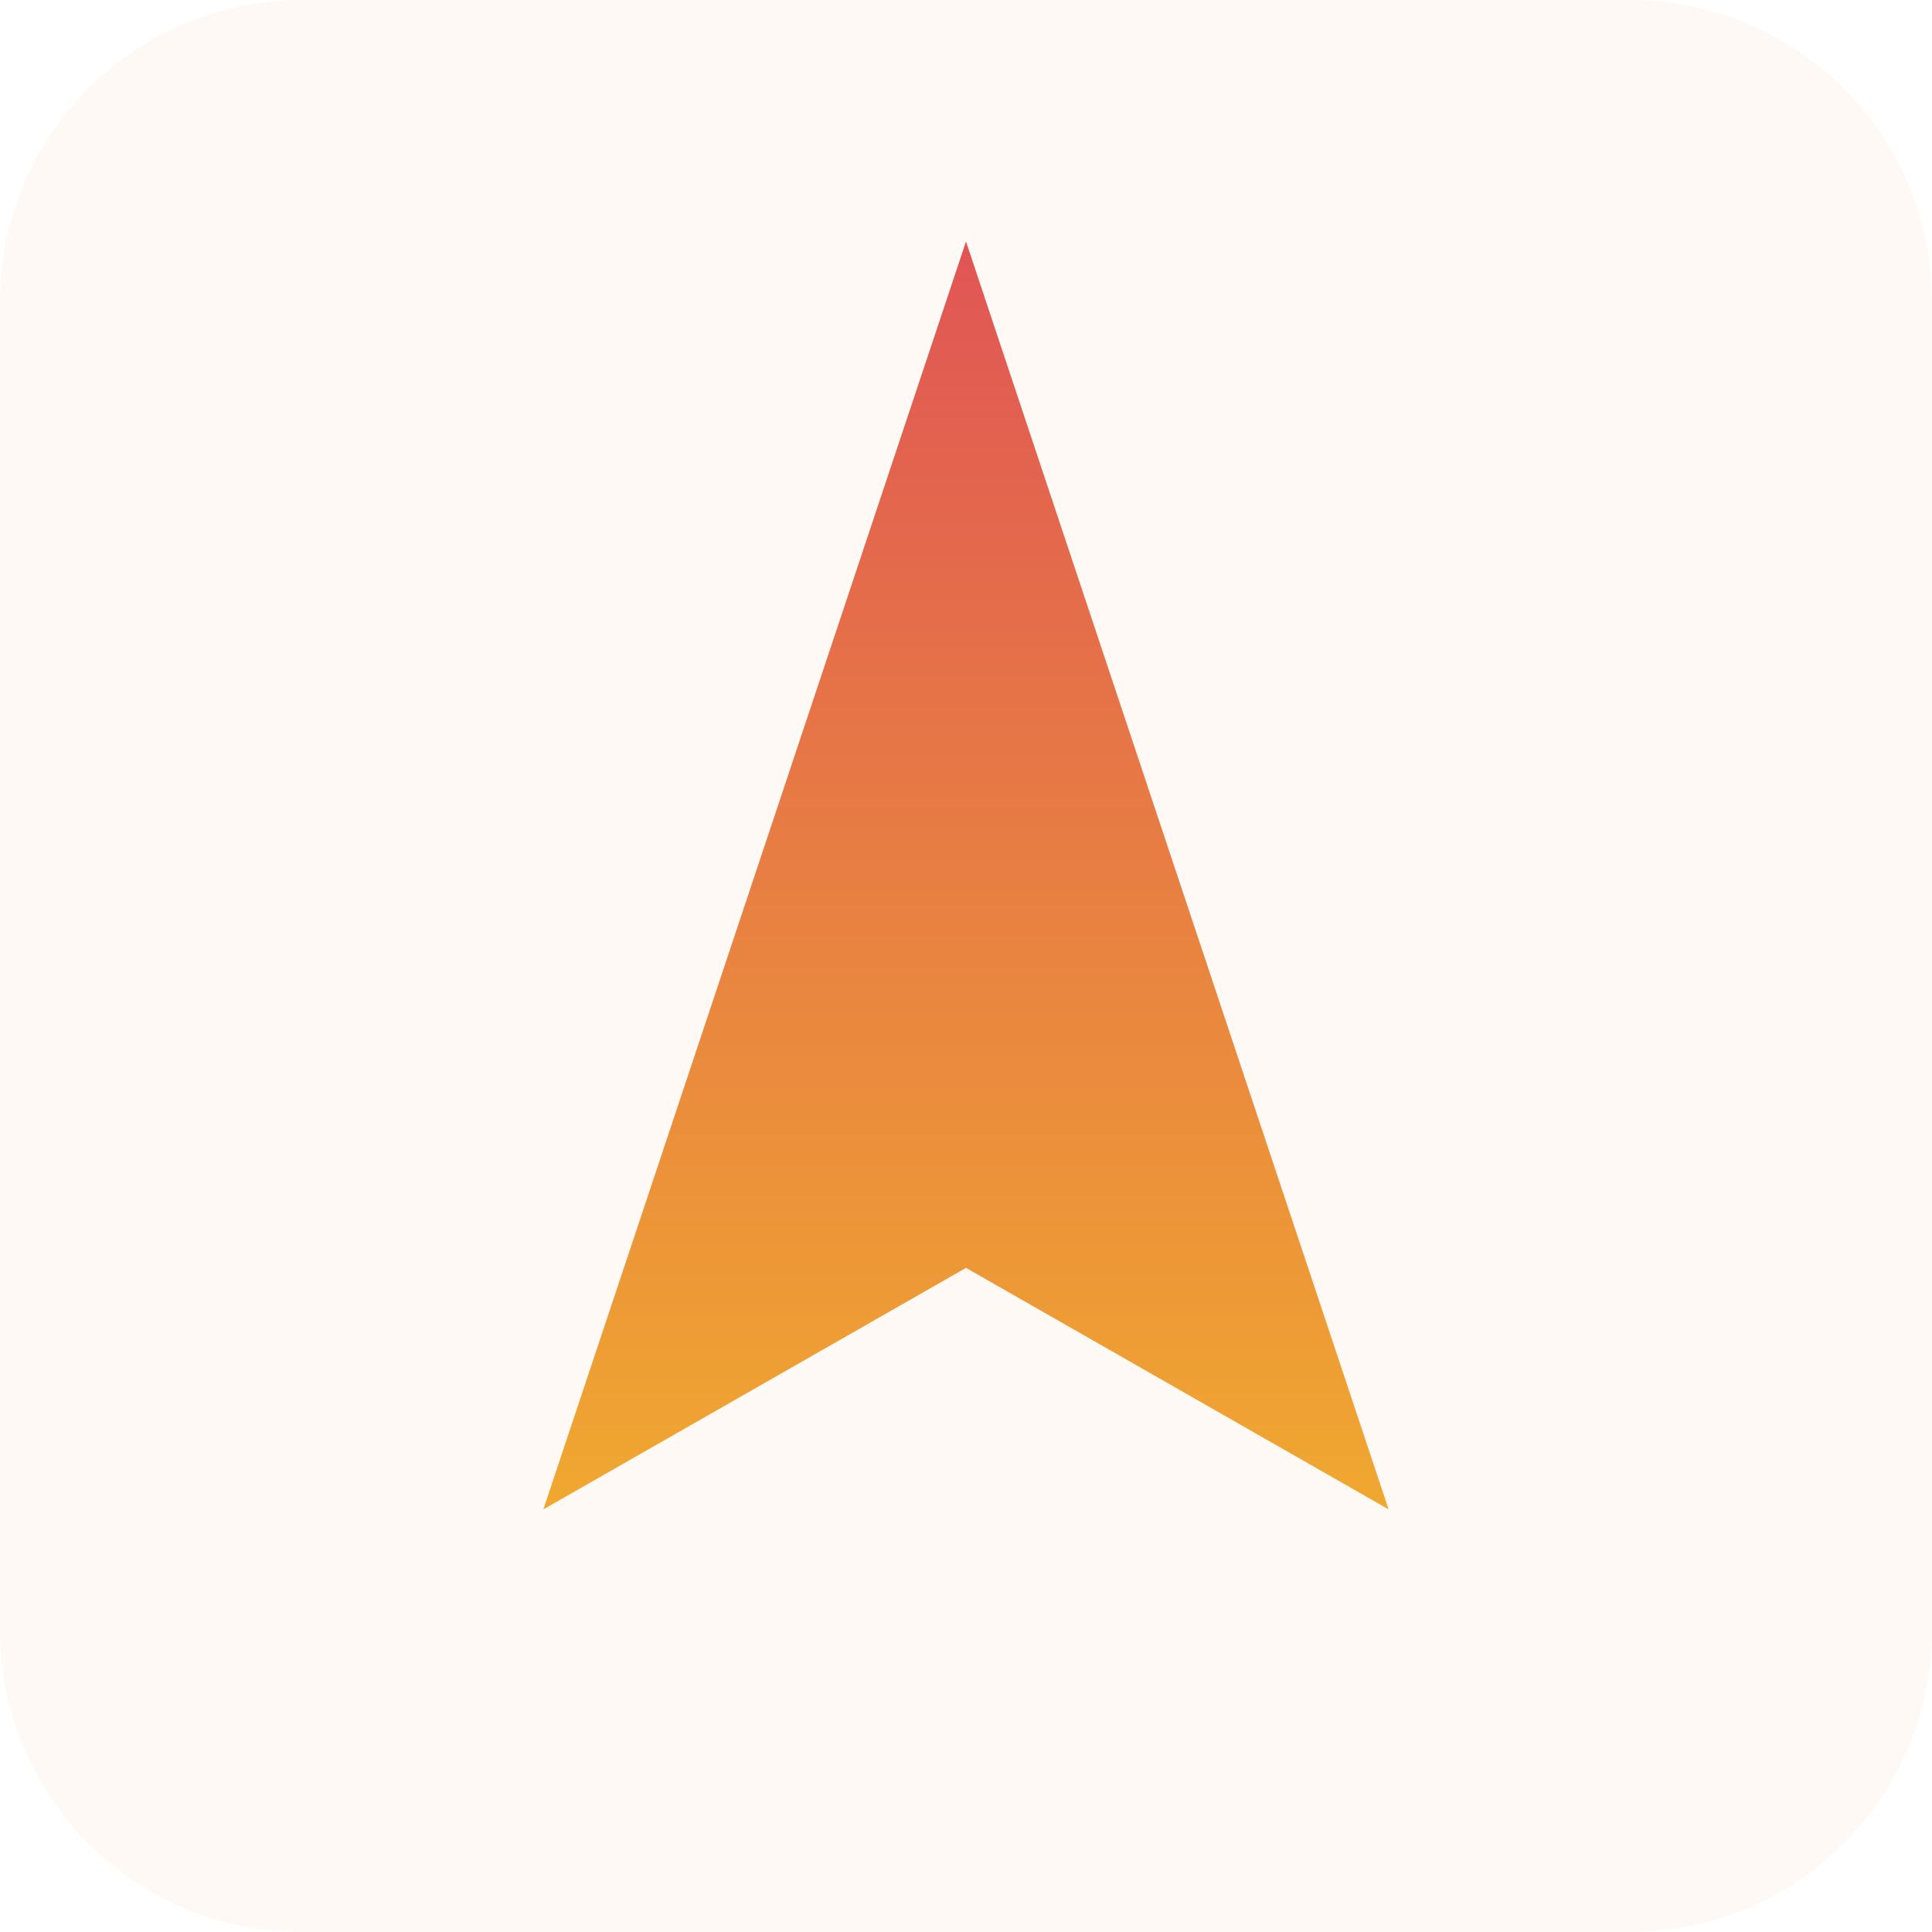
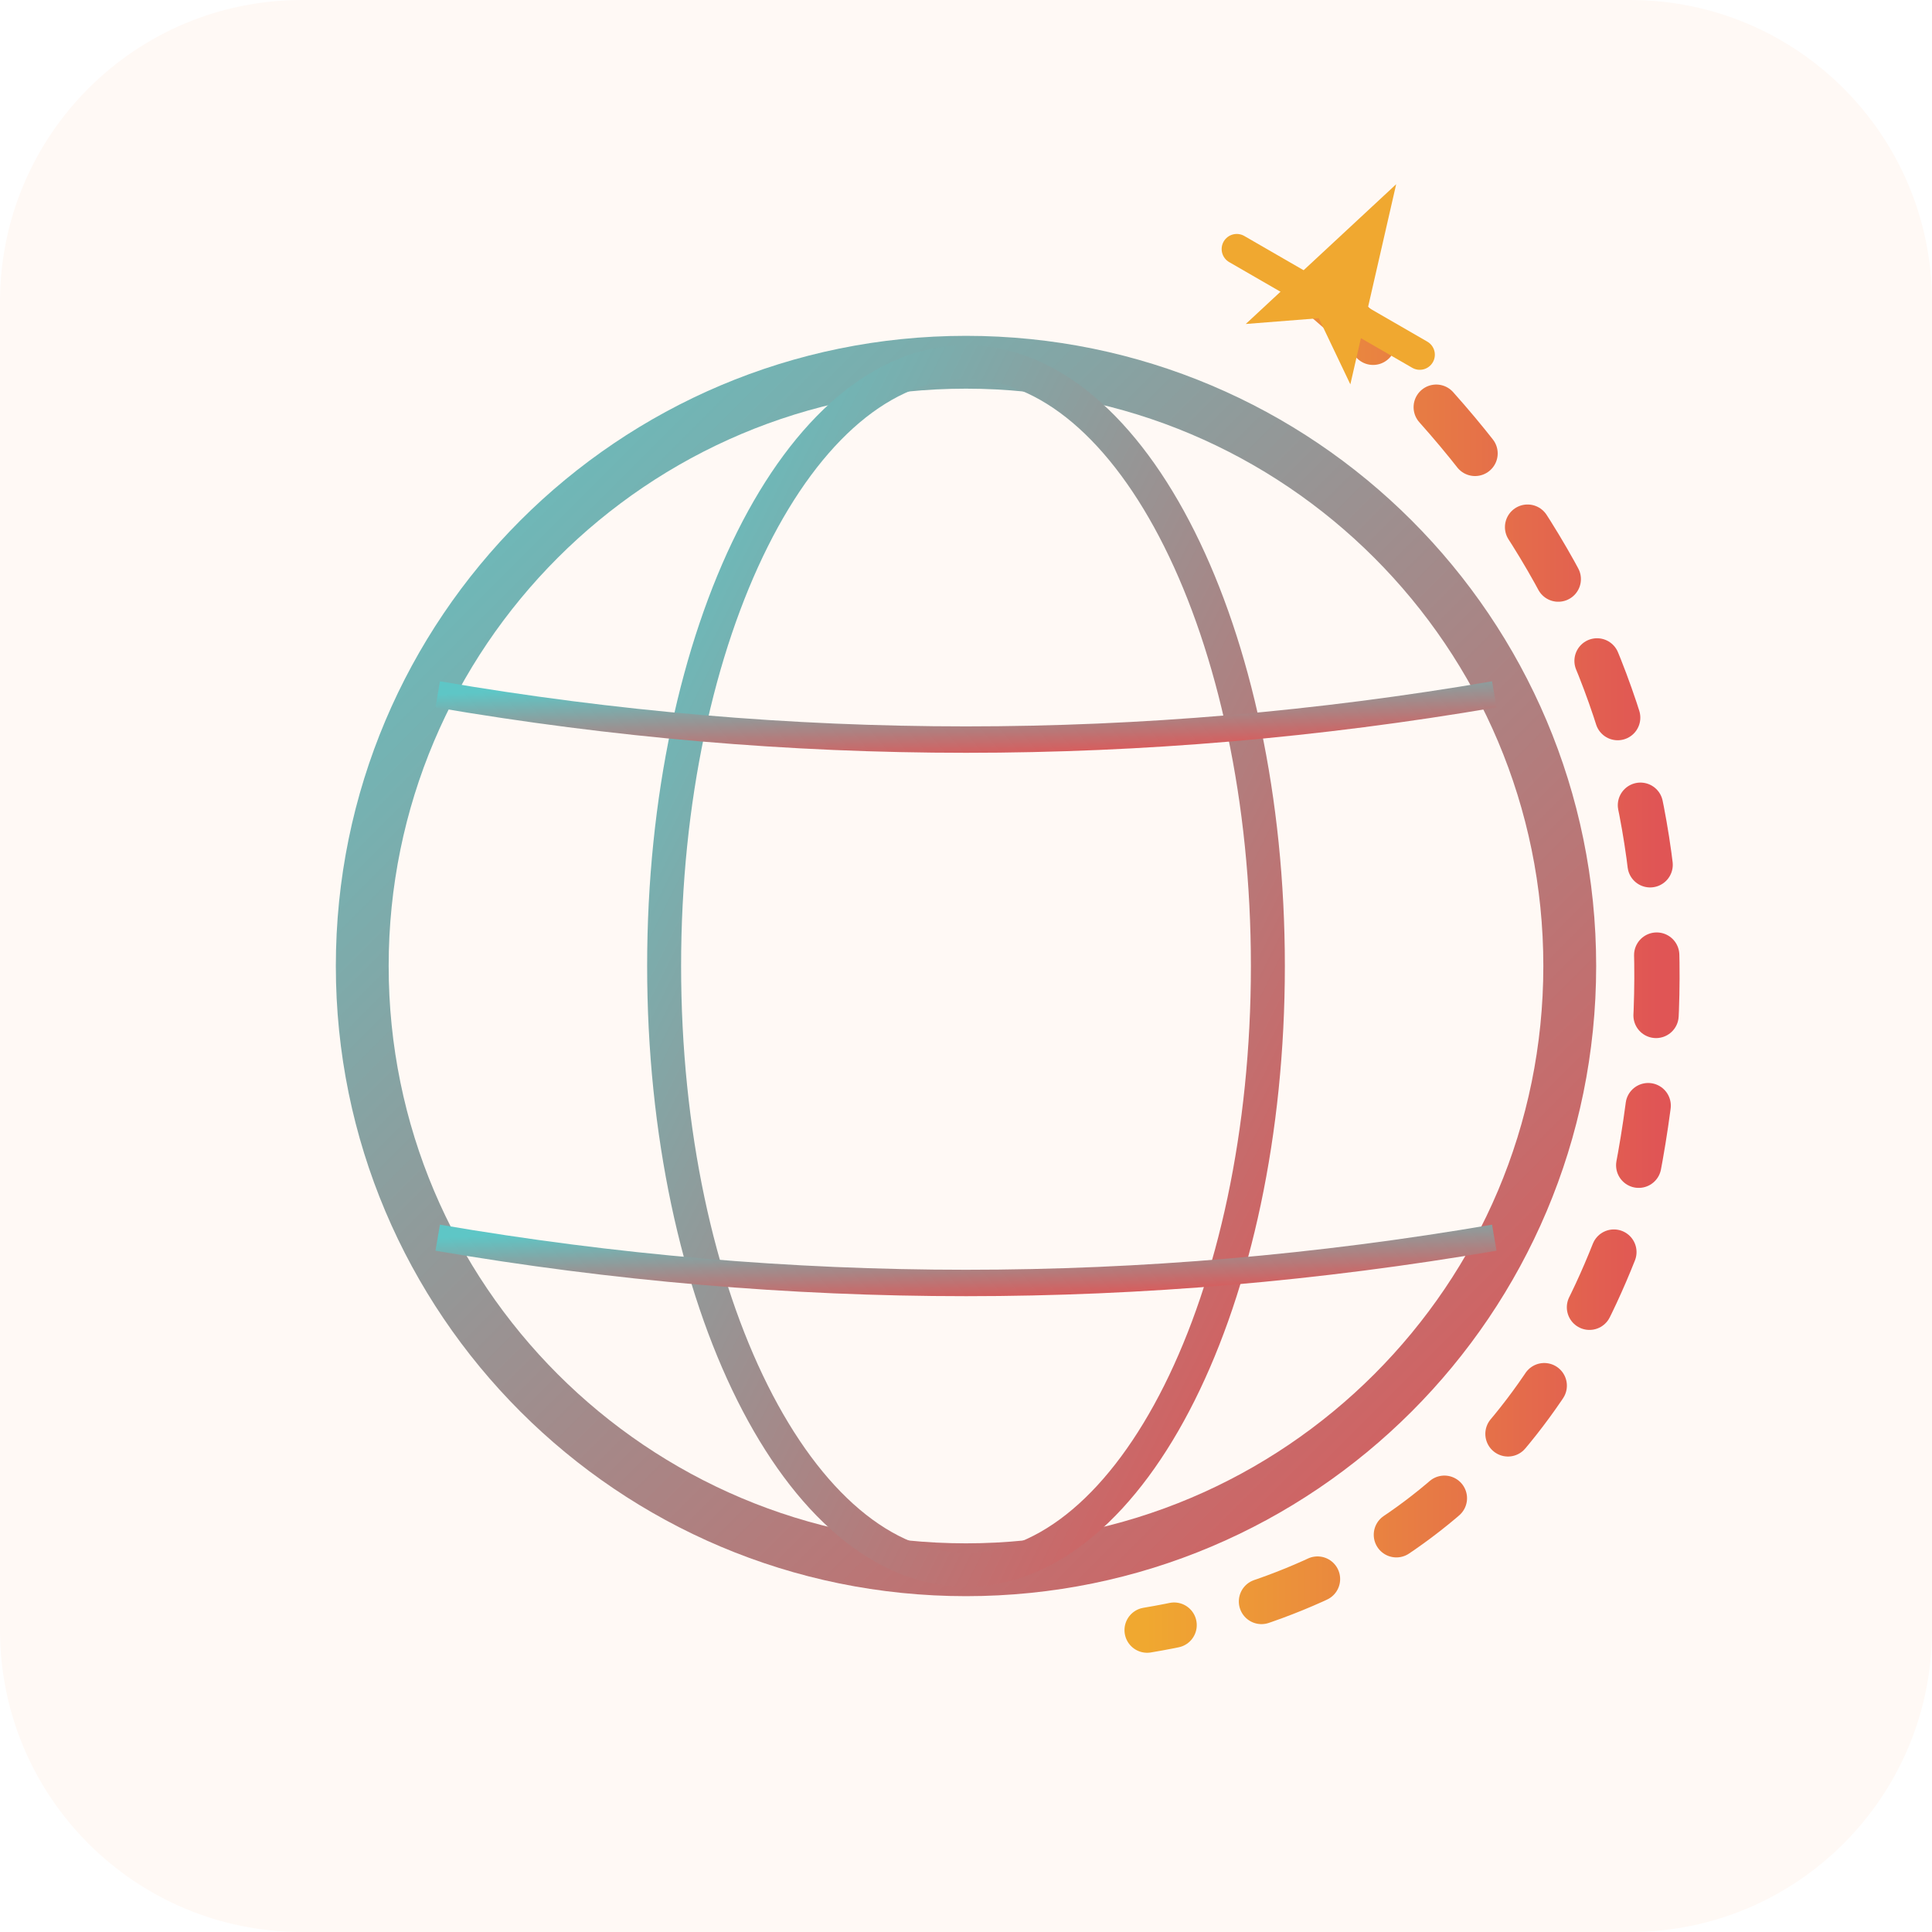
<svg xmlns="http://www.w3.org/2000/svg" viewBox="0 0 512 512" width="512" height="512">
  <rect width="512" height="512" rx="80" fill="#FFF9F5" />
  <defs>
-     <linearGradient id="ag" x1="0.5" y1="0" x2="0.5" y2="1">
-       <stop offset="0%" stop-color="#E05555" />
-       <stop offset="100%" stop-color="#F0A830" />
+     <linearGradient id="gg" x1="0" y1="0" x2="1" y2="1">
+       <stop offset="0%" stop-color="#5EC6C6" />
+       <stop offset="100%" stop-color="#E05555" />
+     </linearGradient>
+     <linearGradient id="pg" x1="0" y1="0" x2="1" y2="0">
+       <stop offset="0%" stop-color="#F0A830" />
+       <stop offset="100%" stop-color="#E05555" />
    </linearGradient>
  </defs>
  <g transform="translate(256, 256)">
-     <polygon points="0,-192 -112,144 0,80 112,144" fill="url(#ag)" />
+     <circle cx="0" cy="0" r="160" fill="none" stroke="url(#gg)" stroke-width="14" />
+     <ellipse cx="0" cy="0" rx="80" ry="160" fill="none" stroke="url(#gg)" stroke-width="9" />
+     <line x1="-152" y1="0" x2="152" y2="0" stroke="url(#gg)" stroke-width="8" />
+     <path d="M -140 -72 Q 0 -48, 140 -72" fill="none" stroke="url(#gg)" stroke-width="7" />
+     <path d="M -140 72 Q 0 96, 140 72" fill="none" stroke="url(#gg)" stroke-width="7" />
+     <path d="M 96,-176 Q 208,-80 176,64 Q 144,160 48,176" fill="none" stroke="url(#pg)" stroke-width="12" stroke-linecap="round" stroke-dasharray="16,24" />
+     <g transform="translate(96,-176) rotate(30)">
+       <polygon points="0,-36 -16,16 0,5 16,16" fill="#F0A830" />
+       <line x1="-28" y1="0" x2="28" y2="0" stroke="#F0A830" stroke-width="8" stroke-linecap="round" />
+     </g>
  </g>
</svg>
